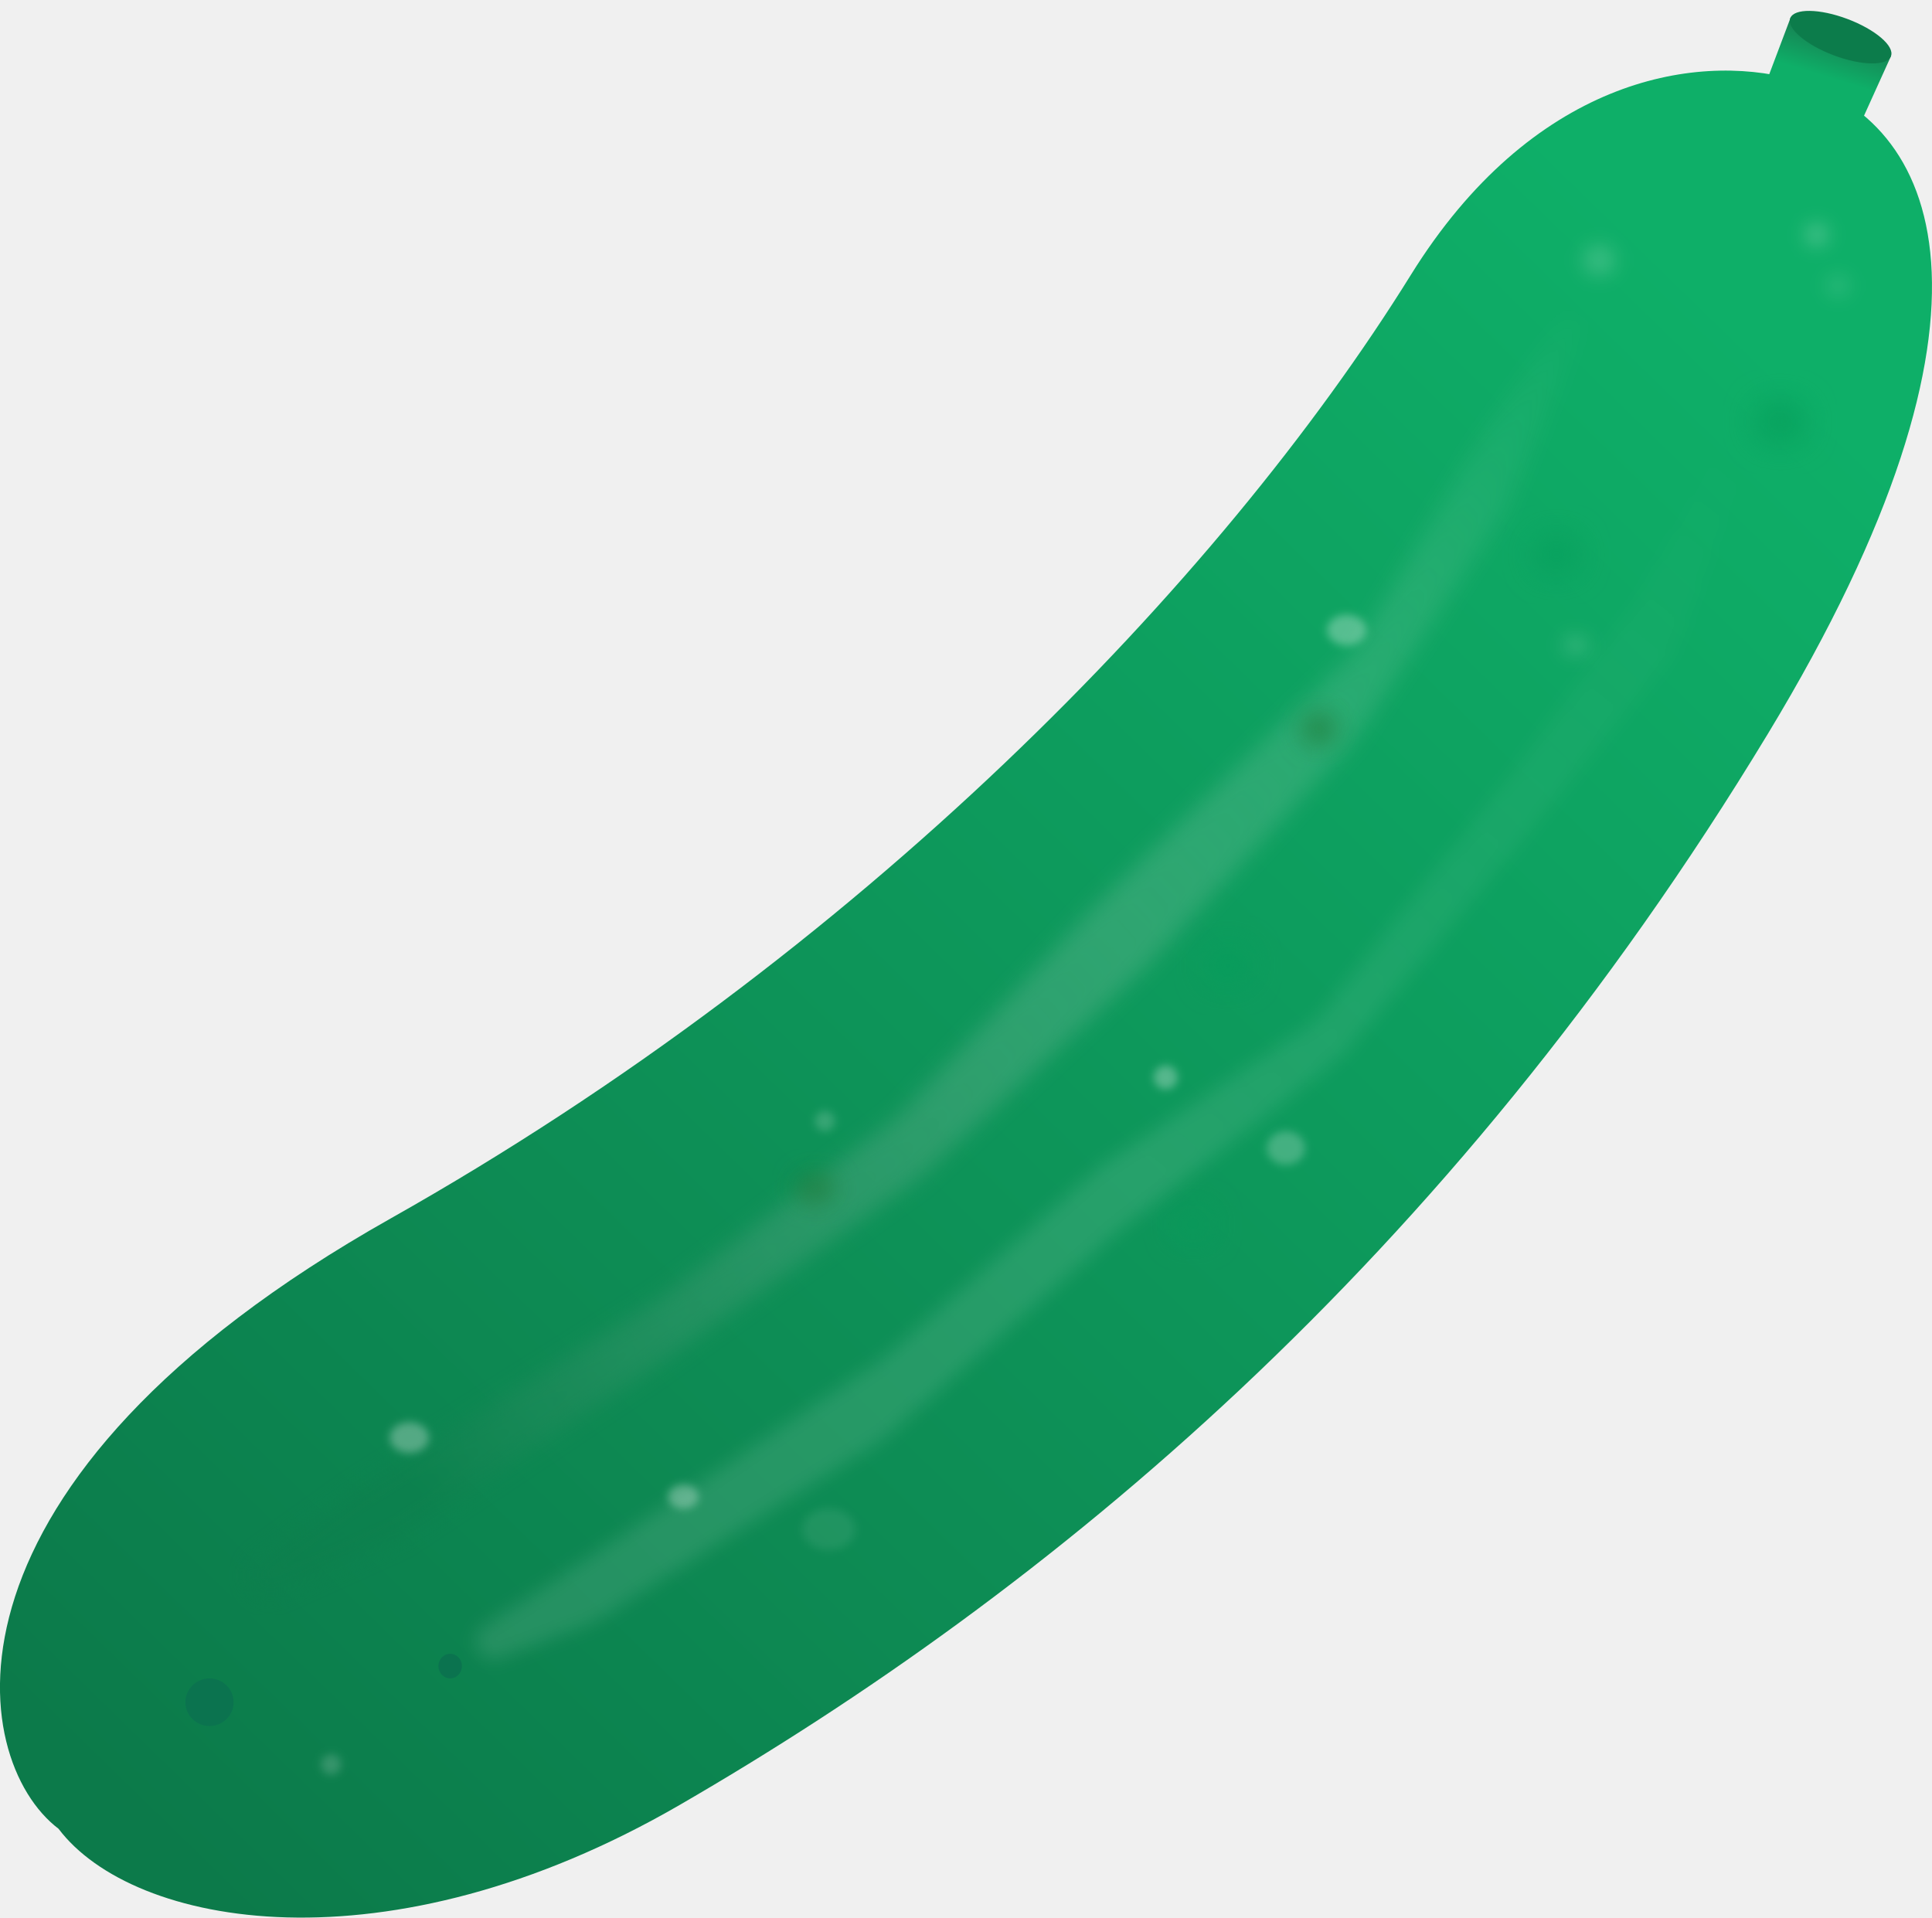
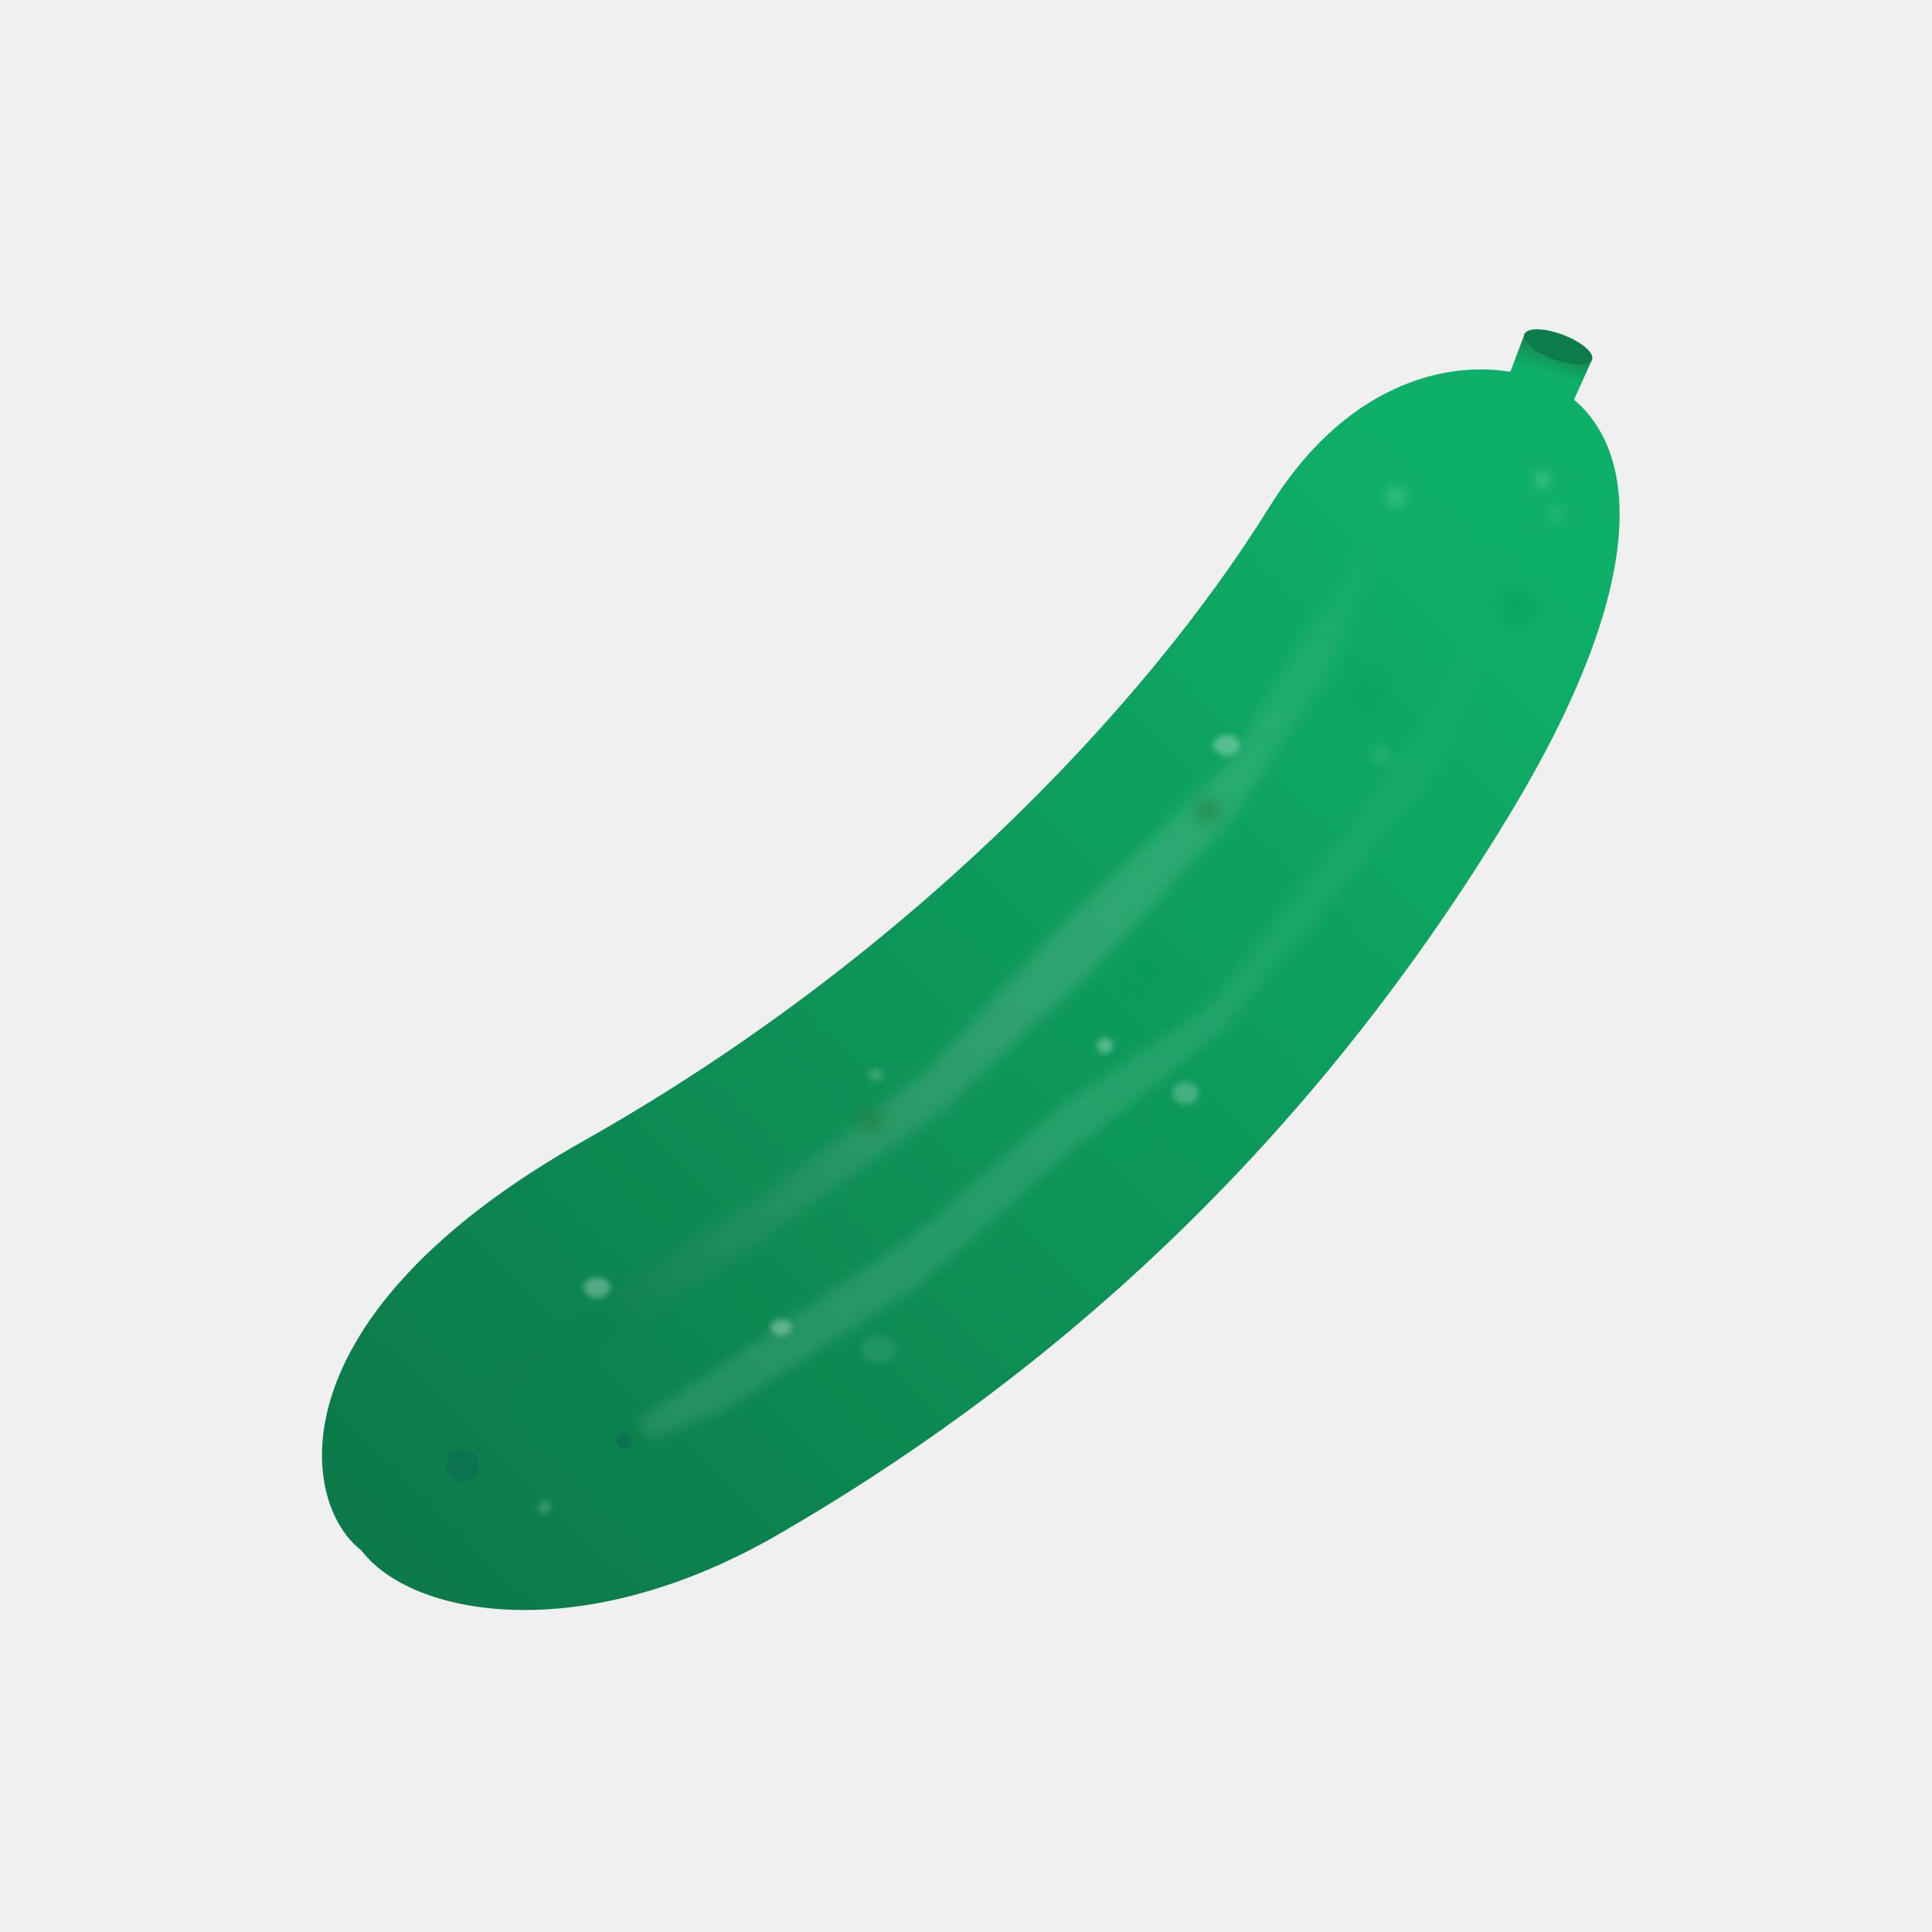
- <svg xmlns="http://www.w3.org/2000/svg" preserveAspectRatio="none" overflow="visible" style="display: block;" width="32.239" height="32" viewBox="0 0 32.239 32" fill="none">
-   <g id="Group 2085673346">
-     <g id="Group 2085673327">
-       <path id="Vector 140341" d="M6.521 20.332C14.323 15.934 20.349 9.73 23.543 4.587C25.558 1.342 28.256 0.872 29.926 1.324C32.337 1.977 33.786 5.165 29.5 12.246C24.143 21.098 17.462 26.577 11.344 30.119C6.45 32.953 2.217 32.16 0.977 30.518C-0.546 29.362 -1.281 24.729 6.521 20.332Z" fill="url(#paint0_linear_0_11)" />
-       <path id="Rectangle 346796520" d="M29.882 0.288L31.554 0.938L31.024 2.109L29.409 1.541L29.882 0.288Z" fill="url(#paint1_linear_0_11)" />
-       <g id="Ellipse 14920" filter="url(#filter0_f_0_11)">
-         <ellipse cx="26.685" cy="4.342" rx="0.271" ry="0.256" fill="white" fill-opacity="0.17" />
+ <svg xmlns="http://www.w3.org/2000/svg" width="48" height="48" viewBox="0 0 48 48" fill="none">
+   <g transform="translate(8 8)">
+     <g id="Group 2085673346">
+       <g id="Group 2085673327">
+         <path id="Vector 140341" d="M6.521 20.332C14.323 15.934 20.349 9.73 23.543 4.587C25.558 1.342 28.256 0.872 29.926 1.324C32.337 1.977 33.786 5.165 29.5 12.246C24.143 21.098 17.462 26.577 11.344 30.119C6.45 32.953 2.217 32.16 0.977 30.518C-0.546 29.362 -1.281 24.729 6.521 20.332Z" fill="url(#paint0_linear_0_11)" />
+         <path id="Rectangle 346796520" d="M29.882 0.288L31.554 0.938L31.024 2.109L29.409 1.541L29.882 0.288Z" fill="url(#paint1_linear_0_11)" />
+         <g id="Ellipse 14920" filter="url(#filter0_f_0_11)">
+           <ellipse cx="26.685" cy="4.342" rx="0.271" ry="0.256" fill="white" fill-opacity="0.17" />
+         </g>
+         <g id="Ellipse 14952" filter="url(#filter1_f_0_11)">
+           <ellipse cx="30.314" cy="3.918" rx="0.177" ry="0.168" fill="white" fill-opacity="0.27" />
+         </g>
+         <g id="Ellipse 14953" filter="url(#filter2_f_0_11)">
+           <ellipse cx="30.669" cy="4.766" rx="0.177" ry="0.168" fill="white" fill-opacity="0.14" />
+         </g>
+         <g id="Ellipse 14948" filter="url(#filter3_f_0_11)">
+           <ellipse cx="26.297" cy="10.77" rx="0.207" ry="0.155" fill="white" fill-opacity="0.17" />
+         </g>
+         <g id="Vector 140344" filter="url(#filter4_f_0_11)">
+           <path d="M24.571 7.538L26.054 5.332C26.155 5.182 26.388 5.253 26.389 5.433C26.389 5.457 26.384 5.481 26.375 5.503L25.112 8.544C25.104 8.562 25.095 8.579 25.084 8.595L22.601 12.358C22.592 12.372 22.581 12.385 22.57 12.397L19.154 16.109L15.356 19.647L10.812 22.889L6.702 25.628C6.688 25.637 6.673 25.645 6.658 25.652L4.605 26.578C4.269 26.729 4.003 26.266 4.303 26.051L5.996 24.84L11.007 21.676L14.964 18.647C14.977 18.637 14.99 18.626 15.001 18.613L18.276 15.112L22.558 10.922C22.577 10.903 22.594 10.882 22.608 10.859L24.571 7.538Z" fill="url(#paint2_linear_0_11)" fill-opacity="0.56" />
+         </g>
+         <g id="Ellipse 14921" filter="url(#filter5_f_0_11)">
+           <ellipse cx="29.708" cy="7.04" rx="0.376" ry="0.295" fill="#039D5A" />
+         </g>
+         <g id="Ellipse 14922" filter="url(#filter6_f_0_11)">
+           <ellipse cx="25.971" cy="9.259" rx="0.327" ry="0.256" fill="#039D5A" />
+         </g>
+         <g id="Ellipse 14924" opacity="0.68" filter="url(#filter7_f_0_11)">
+           <ellipse cx="22.004" cy="12.162" rx="0.292" ry="0.272" fill="#217B3A" />
+         </g>
+         <g id="Ellipse 14925" filter="url(#filter8_f_0_11)">
+           <ellipse cx="20.487" cy="16.108" rx="0.327" ry="0.256" fill="#039D5A" />
+         </g>
+         <g id="Ellipse 14926" opacity="0.68" filter="url(#filter9_f_0_11)">
+           <ellipse cx="13.607" cy="19.83" rx="0.327" ry="0.256" fill="#217B3A" />
+         </g>
+         <g id="Ellipse 14928" filter="url(#filter10_f_0_11)">
+           <ellipse cx="13.83" cy="25.521" rx="0.441" ry="0.346" fill="white" fill-opacity="0.08" />
+         </g>
+         <g id="Ellipse 14929" filter="url(#filter11_f_0_11)">
+           <ellipse cx="6.83" cy="23.99" rx="0.327" ry="0.256" fill="white" fill-opacity="0.3" />
+         </g>
+         <g id="Ellipse 14949" filter="url(#filter12_f_0_11)">
+           <ellipse cx="19.452" cy="17.979" rx="0.2" ry="0.198" fill="white" fill-opacity="0.3" />
+         </g>
+         <g id="Ellipse 14950" filter="url(#filter13_f_0_11)">
+           <ellipse cx="21.458" cy="19.158" rx="0.318" ry="0.28" fill="white" fill-opacity="0.23" />
+         </g>
+         <g id="Ellipse 14951" filter="url(#filter14_f_0_11)">
+           <ellipse cx="22.472" cy="10.513" rx="0.327" ry="0.256" fill="white" fill-opacity="0.3" />
+         </g>
+         <g id="Ellipse 14947" filter="url(#filter15_f_0_11)">
+           <ellipse cx="13.764" cy="18.708" rx="0.169" ry="0.17" fill="white" fill-opacity="0.17" />
+         </g>
+         <g id="Ellipse 14954" filter="url(#filter16_f_0_11)">
+           <ellipse cx="5.525" cy="29.445" rx="0.169" ry="0.17" fill="white" fill-opacity="0.17" />
+         </g>
+         <ellipse id="Ellipse 14930" cx="7.512" cy="27.803" rx="0.196" ry="0.205" fill="#0B734F" />
+         <ellipse id="Ellipse 14931" cx="3.496" cy="28.406" rx="0.402" ry="0.397" fill="#0B734F" />
+         <g id="Ellipse 14927" filter="url(#filter17_f_0_11)">
+           <ellipse cx="19.906" cy="20.426" rx="0.254" ry="0.2" fill="#039D5A" />
+         </g>
+         <g id="Ellipse 14946" filter="url(#filter18_f_0_11)">
+           <ellipse cx="11.402" cy="24.975" rx="0.254" ry="0.2" fill="white" fill-opacity="0.3" />
+         </g>
+         <g id="Vector 140343" filter="url(#filter19_f_0_11)">
+           <path d="M27.331 9.982L28.823 7.246C28.911 7.084 29.14 7.073 29.243 7.226C29.288 7.292 29.297 7.377 29.268 7.452L27.929 10.895C27.918 10.925 27.901 10.953 27.881 10.978L25.309 14.119L22.431 17.579C22.417 17.596 22.402 17.61 22.385 17.624L18.578 20.618L14.784 23.984C14.772 23.995 14.759 24.005 14.745 24.014L9.939 27.053C9.922 27.064 9.904 27.073 9.885 27.08L8.35 27.67C8.006 27.802 7.766 27.326 8.077 27.128L9.174 26.428L14.768 22.644L18.366 19.457L21.922 17.056C21.947 17.038 21.97 17.017 21.99 16.992L25.311 12.817L27.331 9.982Z" fill="url(#paint3_linear_0_11)" fill-opacity="0.1" />
+         </g>
      </g>
-       <g id="Ellipse 14952" filter="url(#filter1_f_0_11)">
-         <ellipse cx="30.314" cy="3.918" rx="0.177" ry="0.168" fill="white" fill-opacity="0.27" />
-       </g>
-       <g id="Ellipse 14953" filter="url(#filter2_f_0_11)">
-         <ellipse cx="30.669" cy="4.766" rx="0.177" ry="0.168" fill="white" fill-opacity="0.14" />
-       </g>
-       <g id="Ellipse 14948" filter="url(#filter3_f_0_11)">
-         <ellipse cx="26.297" cy="10.77" rx="0.207" ry="0.155" fill="white" fill-opacity="0.17" />
-       </g>
-       <g id="Vector 140344" filter="url(#filter4_f_0_11)">
-         <path d="M24.571 7.538L26.054 5.332C26.155 5.182 26.388 5.253 26.389 5.433C26.389 5.457 26.384 5.481 26.375 5.503L25.112 8.544C25.104 8.562 25.095 8.579 25.084 8.595L22.601 12.358C22.592 12.372 22.581 12.385 22.57 12.397L19.154 16.109L15.356 19.647L10.812 22.889L6.702 25.628C6.688 25.637 6.673 25.645 6.658 25.652L4.605 26.578C4.269 26.729 4.003 26.266 4.303 26.051L5.996 24.84L11.007 21.676L14.964 18.647C14.977 18.637 14.99 18.626 15.001 18.613L18.276 15.112L22.558 10.922C22.577 10.903 22.594 10.882 22.608 10.859L24.571 7.538Z" fill="url(#paint2_linear_0_11)" fill-opacity="0.56" />
-       </g>
-       <g id="Ellipse 14921" filter="url(#filter5_f_0_11)">
-         <ellipse cx="29.708" cy="7.04" rx="0.376" ry="0.295" fill="#039D5A" />
-       </g>
-       <g id="Ellipse 14922" filter="url(#filter6_f_0_11)">
-         <ellipse cx="25.971" cy="9.259" rx="0.327" ry="0.256" fill="#039D5A" />
-       </g>
-       <g id="Ellipse 14924" opacity="0.68" filter="url(#filter7_f_0_11)">
-         <ellipse cx="22.004" cy="12.162" rx="0.292" ry="0.272" fill="#217B3A" />
-       </g>
-       <g id="Ellipse 14925" filter="url(#filter8_f_0_11)">
-         <ellipse cx="20.487" cy="16.108" rx="0.327" ry="0.256" fill="#039D5A" />
-       </g>
-       <g id="Ellipse 14926" opacity="0.68" filter="url(#filter9_f_0_11)">
-         <ellipse cx="13.607" cy="19.83" rx="0.327" ry="0.256" fill="#217B3A" />
-       </g>
-       <g id="Ellipse 14928" filter="url(#filter10_f_0_11)">
-         <ellipse cx="13.83" cy="25.521" rx="0.441" ry="0.346" fill="white" fill-opacity="0.08" />
-       </g>
-       <g id="Ellipse 14929" filter="url(#filter11_f_0_11)">
-         <ellipse cx="6.83" cy="23.99" rx="0.327" ry="0.256" fill="white" fill-opacity="0.3" />
-       </g>
-       <g id="Ellipse 14949" filter="url(#filter12_f_0_11)">
-         <ellipse cx="19.452" cy="17.979" rx="0.2" ry="0.198" fill="white" fill-opacity="0.3" />
-       </g>
-       <g id="Ellipse 14950" filter="url(#filter13_f_0_11)">
-         <ellipse cx="21.458" cy="19.158" rx="0.318" ry="0.28" fill="white" fill-opacity="0.23" />
-       </g>
-       <g id="Ellipse 14951" filter="url(#filter14_f_0_11)">
-         <ellipse cx="22.472" cy="10.513" rx="0.327" ry="0.256" fill="white" fill-opacity="0.3" />
-       </g>
-       <g id="Ellipse 14947" filter="url(#filter15_f_0_11)">
-         <ellipse cx="13.764" cy="18.708" rx="0.169" ry="0.17" fill="white" fill-opacity="0.17" />
-       </g>
-       <g id="Ellipse 14954" filter="url(#filter16_f_0_11)">
-         <ellipse cx="5.525" cy="29.445" rx="0.169" ry="0.17" fill="white" fill-opacity="0.17" />
-       </g>
-       <ellipse id="Ellipse 14930" cx="7.512" cy="27.803" rx="0.196" ry="0.205" fill="#0B734F" />
-       <ellipse id="Ellipse 14931" cx="3.496" cy="28.406" rx="0.402" ry="0.397" fill="#0B734F" />
-       <g id="Ellipse 14927" filter="url(#filter17_f_0_11)">
-         <ellipse cx="19.906" cy="20.426" rx="0.254" ry="0.2" fill="#039D5A" />
-       </g>
-       <g id="Ellipse 14946" filter="url(#filter18_f_0_11)">
-         <ellipse cx="11.402" cy="24.975" rx="0.254" ry="0.2" fill="white" fill-opacity="0.3" />
-       </g>
-       <g id="Vector 140343" filter="url(#filter19_f_0_11)">
-         <path d="M27.331 9.982L28.823 7.246C28.911 7.084 29.14 7.073 29.243 7.226C29.288 7.292 29.297 7.377 29.268 7.452L27.929 10.895C27.918 10.925 27.901 10.953 27.881 10.978L25.309 14.119L22.431 17.579C22.417 17.596 22.402 17.61 22.385 17.624L18.578 20.618L14.784 23.984C14.772 23.995 14.759 24.005 14.745 24.014L9.939 27.053C9.922 27.064 9.904 27.073 9.885 27.08L8.35 27.67C8.006 27.802 7.766 27.326 8.077 27.128L9.174 26.428L14.768 22.644L18.366 19.457L21.922 17.056C21.947 17.038 21.97 17.017 21.99 16.992L25.311 12.817L27.331 9.982Z" fill="url(#paint3_linear_0_11)" fill-opacity="0.1" />
-       </g>
+       <ellipse id="Ellipse 14949_2" cx="30.714" cy="0.62" rx="0.898" ry="0.324" transform="rotate(20.636 30.7141 0.620182)" fill="#0C7C4B" />
    </g>
-     <ellipse id="Ellipse 14949_2" cx="30.714" cy="0.62" rx="0.898" ry="0.324" transform="rotate(20.636 30.7141 0.620182)" fill="#0C7C4B" />
+     <defs>
+       <filter id="filter0_f_0_11" x="26.101" y="3.774" width="1.167" height="1.137" filterUnits="userSpaceOnUse" color-interpolation-filters="sRGB">
+         <feFlood flood-opacity="0" result="BackgroundImageFix" />
+         <feBlend mode="normal" in="SourceGraphic" in2="BackgroundImageFix" result="shape" />
+         <feGaussianBlur stdDeviation="0.156" result="effect1_foregroundBlur_0_11" />
+       </filter>
+       <filter id="filter1_f_0_11" x="29.824" y="3.438" width="0.979" height="0.959" filterUnits="userSpaceOnUse" color-interpolation-filters="sRGB">
+         <feFlood flood-opacity="0" result="BackgroundImageFix" />
+         <feBlend mode="normal" in="SourceGraphic" in2="BackgroundImageFix" result="shape" />
+         <feGaussianBlur stdDeviation="0.156" result="effect1_foregroundBlur_0_11" />
+       </filter>
+       <filter id="filter2_f_0_11" x="30.179" y="4.286" width="0.979" height="0.959" filterUnits="userSpaceOnUse" color-interpolation-filters="sRGB">
+         <feFlood flood-opacity="0" result="BackgroundImageFix" />
+         <feBlend mode="normal" in="SourceGraphic" in2="BackgroundImageFix" result="shape" />
+         <feGaussianBlur stdDeviation="0.156" result="effect1_foregroundBlur_0_11" />
+       </filter>
+       <filter id="filter3_f_0_11" x="25.778" y="10.303" width="1.039" height="0.933" filterUnits="userSpaceOnUse" color-interpolation-filters="sRGB">
+         <feFlood flood-opacity="0" result="BackgroundImageFix" />
+         <feBlend mode="normal" in="SourceGraphic" in2="BackgroundImageFix" result="shape" />
+         <feGaussianBlur stdDeviation="0.156" result="effect1_foregroundBlur_0_11" />
+       </filter>
+       <filter id="filter4_f_0_11" x="3.832" y="4.91" width="22.897" height="22.038" filterUnits="userSpaceOnUse" color-interpolation-filters="sRGB">
+         <feFlood flood-opacity="0" result="BackgroundImageFix" />
+         <feBlend mode="normal" in="SourceGraphic" in2="BackgroundImageFix" result="shape" />
+         <feGaussianBlur stdDeviation="0.17" result="effect1_foregroundBlur_0_11" />
+       </filter>
+       <filter id="filter5_f_0_11" x="28.764" y="6.177" width="1.887" height="1.725" filterUnits="userSpaceOnUse" color-interpolation-filters="sRGB">
+         <feFlood flood-opacity="0" result="BackgroundImageFix" />
+         <feBlend mode="normal" in="SourceGraphic" in2="BackgroundImageFix" result="shape" />
+         <feGaussianBlur stdDeviation="0.284" result="effect1_foregroundBlur_0_11" />
+       </filter>
+       <filter id="filter6_f_0_11" x="25.076" y="8.435" width="1.788" height="1.648" filterUnits="userSpaceOnUse" color-interpolation-filters="sRGB">
+         <feFlood flood-opacity="0" result="BackgroundImageFix" />
+         <feBlend mode="normal" in="SourceGraphic" in2="BackgroundImageFix" result="shape" />
+         <feGaussianBlur stdDeviation="0.284" result="effect1_foregroundBlur_0_11" />
+       </filter>
+       <filter id="filter7_f_0_11" x="21.314" y="11.493" width="1.379" height="1.338" filterUnits="userSpaceOnUse" color-interpolation-filters="sRGB">
+         <feFlood flood-opacity="0" result="BackgroundImageFix" />
+         <feBlend mode="normal" in="SourceGraphic" in2="BackgroundImageFix" result="shape" />
+         <feGaussianBlur stdDeviation="0.199" result="effect1_foregroundBlur_0_11" />
+       </filter>
+       <filter id="filter8_f_0_11" x="19.593" y="15.284" width="1.788" height="1.648" filterUnits="userSpaceOnUse" color-interpolation-filters="sRGB">
+         <feFlood flood-opacity="0" result="BackgroundImageFix" />
+         <feBlend mode="normal" in="SourceGraphic" in2="BackgroundImageFix" result="shape" />
+         <feGaussianBlur stdDeviation="0.284" result="effect1_foregroundBlur_0_11" />
+       </filter>
+       <filter id="filter9_f_0_11" x="12.883" y="19.177" width="1.448" height="1.307" filterUnits="userSpaceOnUse" color-interpolation-filters="sRGB">
+         <feFlood flood-opacity="0" result="BackgroundImageFix" />
+         <feBlend mode="normal" in="SourceGraphic" in2="BackgroundImageFix" result="shape" />
+         <feGaussianBlur stdDeviation="0.199" result="effect1_foregroundBlur_0_11" />
+       </filter>
+       <filter id="filter10_f_0_11" x="13.247" y="25.033" width="1.165" height="0.975" filterUnits="userSpaceOnUse" color-interpolation-filters="sRGB">
+         <feFlood flood-opacity="0" result="BackgroundImageFix" />
+         <feBlend mode="normal" in="SourceGraphic" in2="BackgroundImageFix" result="shape" />
+         <feGaussianBlur stdDeviation="0.071" result="effect1_foregroundBlur_0_11" />
+       </filter>
+       <filter id="filter11_f_0_11" x="6.362" y="23.591" width="0.937" height="0.797" filterUnits="userSpaceOnUse" color-interpolation-filters="sRGB">
+         <feFlood flood-opacity="0" result="BackgroundImageFix" />
+         <feBlend mode="normal" in="SourceGraphic" in2="BackgroundImageFix" result="shape" />
+         <feGaussianBlur stdDeviation="0.071" result="effect1_foregroundBlur_0_11" />
+       </filter>
+       <filter id="filter12_f_0_11" x="19.111" y="17.639" width="0.683" height="0.68" filterUnits="userSpaceOnUse" color-interpolation-filters="sRGB">
+         <feFlood flood-opacity="0" result="BackgroundImageFix" />
+         <feBlend mode="normal" in="SourceGraphic" in2="BackgroundImageFix" result="shape" />
+         <feGaussianBlur stdDeviation="0.071" result="effect1_foregroundBlur_0_11" />
+       </filter>
+       <filter id="filter13_f_0_11" x="20.998" y="18.736" width="0.92" height="0.843" filterUnits="userSpaceOnUse" color-interpolation-filters="sRGB">
+         <feFlood flood-opacity="0" result="BackgroundImageFix" />
+         <feBlend mode="normal" in="SourceGraphic" in2="BackgroundImageFix" result="shape" />
+         <feGaussianBlur stdDeviation="0.071" result="effect1_foregroundBlur_0_11" />
+       </filter>
+       <filter id="filter14_f_0_11" x="22.004" y="10.115" width="0.937" height="0.797" filterUnits="userSpaceOnUse" color-interpolation-filters="sRGB">
+         <feFlood flood-opacity="0" result="BackgroundImageFix" />
+         <feBlend mode="normal" in="SourceGraphic" in2="BackgroundImageFix" result="shape" />
+         <feGaussianBlur stdDeviation="0.071" result="effect1_foregroundBlur_0_11" />
+       </filter>
+       <filter id="filter15_f_0_11" x="13.453" y="18.397" width="0.622" height="0.623" filterUnits="userSpaceOnUse" color-interpolation-filters="sRGB">
+         <feFlood flood-opacity="0" result="BackgroundImageFix" />
+         <feBlend mode="normal" in="SourceGraphic" in2="BackgroundImageFix" result="shape" />
+         <feGaussianBlur stdDeviation="0.071" result="effect1_foregroundBlur_0_11" />
+       </filter>
+       <filter id="filter16_f_0_11" x="5.214" y="29.133" width="0.622" height="0.623" filterUnits="userSpaceOnUse" color-interpolation-filters="sRGB">
+         <feFlood flood-opacity="0" result="BackgroundImageFix" />
+         <feBlend mode="normal" in="SourceGraphic" in2="BackgroundImageFix" result="shape" />
+         <feGaussianBlur stdDeviation="0.071" result="effect1_foregroundBlur_0_11" />
+       </filter>
+       <filter id="filter17_f_0_11" x="19.084" y="19.659" width="1.644" height="1.534" filterUnits="userSpaceOnUse" color-interpolation-filters="sRGB">
+         <feFlood flood-opacity="0" result="BackgroundImageFix" />
+         <feBlend mode="normal" in="SourceGraphic" in2="BackgroundImageFix" result="shape" />
+         <feGaussianBlur stdDeviation="0.284" result="effect1_foregroundBlur_0_11" />
+       </filter>
+       <filter id="filter18_f_0_11" x="11.006" y="24.634" width="0.792" height="0.683" filterUnits="userSpaceOnUse" color-interpolation-filters="sRGB">
+         <feFlood flood-opacity="0" result="BackgroundImageFix" />
+         <feBlend mode="normal" in="SourceGraphic" in2="BackgroundImageFix" result="shape" />
+         <feGaussianBlur stdDeviation="0.071" result="effect1_foregroundBlur_0_11" />
+       </filter>
+       <filter id="filter19_f_0_11" x="7.649" y="6.834" width="21.919" height="21.143" filterUnits="userSpaceOnUse" color-interpolation-filters="sRGB">
+         <feFlood flood-opacity="0" result="BackgroundImageFix" />
+         <feBlend mode="normal" in="SourceGraphic" in2="BackgroundImageFix" result="shape" />
+         <feGaussianBlur stdDeviation="0.142" result="effect1_foregroundBlur_0_11" />
+       </filter>
+       <linearGradient id="paint0_linear_0_11" x1="28.808" y1="5.098" x2="3.255" y2="31.352" gradientUnits="userSpaceOnUse">
+         <stop stop-color="#0EAF68" />
+         <stop offset="1" stop-color="#0C7A4A" />
+       </linearGradient>
+       <linearGradient id="paint1_linear_0_11" x1="30.727" y1="0.416" x2="30.279" y2="1.881" gradientUnits="userSpaceOnUse">
+         <stop stop-color="#19774E" />
+         <stop offset="0.588" stop-color="#0EAF68" />
+       </linearGradient>
+       <linearGradient id="paint2_linear_0_11" x1="27.916" y1="6.502" x2="7.116" y2="25.06" gradientUnits="userSpaceOnUse">
+         <stop stop-color="white" stop-opacity="0" />
+         <stop offset="1" stop-color="#0C7F4C" />
+       </linearGradient>
+       <linearGradient id="paint3_linear_0_11" x1="28.812" y1="7.574" x2="19.356" y2="19.412" gradientUnits="userSpaceOnUse">
+         <stop stop-color="white" stop-opacity="0" />
+         <stop offset="1" stop-color="white" />
+       </linearGradient>
+     </defs>
  </g>
-   <defs>
-     <filter id="filter0_f_0_11" x="26.101" y="3.774" width="1.167" height="1.137" filterUnits="userSpaceOnUse" color-interpolation-filters="sRGB">
-       <feFlood flood-opacity="0" result="BackgroundImageFix" />
-       <feBlend mode="normal" in="SourceGraphic" in2="BackgroundImageFix" result="shape" />
-       <feGaussianBlur stdDeviation="0.156" result="effect1_foregroundBlur_0_11" />
-     </filter>
-     <filter id="filter1_f_0_11" x="29.824" y="3.438" width="0.979" height="0.959" filterUnits="userSpaceOnUse" color-interpolation-filters="sRGB">
-       <feFlood flood-opacity="0" result="BackgroundImageFix" />
-       <feBlend mode="normal" in="SourceGraphic" in2="BackgroundImageFix" result="shape" />
-       <feGaussianBlur stdDeviation="0.156" result="effect1_foregroundBlur_0_11" />
-     </filter>
-     <filter id="filter2_f_0_11" x="30.179" y="4.286" width="0.979" height="0.959" filterUnits="userSpaceOnUse" color-interpolation-filters="sRGB">
-       <feFlood flood-opacity="0" result="BackgroundImageFix" />
-       <feBlend mode="normal" in="SourceGraphic" in2="BackgroundImageFix" result="shape" />
-       <feGaussianBlur stdDeviation="0.156" result="effect1_foregroundBlur_0_11" />
-     </filter>
-     <filter id="filter3_f_0_11" x="25.778" y="10.303" width="1.039" height="0.933" filterUnits="userSpaceOnUse" color-interpolation-filters="sRGB">
-       <feFlood flood-opacity="0" result="BackgroundImageFix" />
-       <feBlend mode="normal" in="SourceGraphic" in2="BackgroundImageFix" result="shape" />
-       <feGaussianBlur stdDeviation="0.156" result="effect1_foregroundBlur_0_11" />
-     </filter>
-     <filter id="filter4_f_0_11" x="3.832" y="4.91" width="22.897" height="22.038" filterUnits="userSpaceOnUse" color-interpolation-filters="sRGB">
-       <feFlood flood-opacity="0" result="BackgroundImageFix" />
-       <feBlend mode="normal" in="SourceGraphic" in2="BackgroundImageFix" result="shape" />
-       <feGaussianBlur stdDeviation="0.17" result="effect1_foregroundBlur_0_11" />
-     </filter>
-     <filter id="filter5_f_0_11" x="28.764" y="6.177" width="1.887" height="1.725" filterUnits="userSpaceOnUse" color-interpolation-filters="sRGB">
-       <feFlood flood-opacity="0" result="BackgroundImageFix" />
-       <feBlend mode="normal" in="SourceGraphic" in2="BackgroundImageFix" result="shape" />
-       <feGaussianBlur stdDeviation="0.284" result="effect1_foregroundBlur_0_11" />
-     </filter>
-     <filter id="filter6_f_0_11" x="25.076" y="8.435" width="1.788" height="1.648" filterUnits="userSpaceOnUse" color-interpolation-filters="sRGB">
-       <feFlood flood-opacity="0" result="BackgroundImageFix" />
-       <feBlend mode="normal" in="SourceGraphic" in2="BackgroundImageFix" result="shape" />
-       <feGaussianBlur stdDeviation="0.284" result="effect1_foregroundBlur_0_11" />
-     </filter>
-     <filter id="filter7_f_0_11" x="21.314" y="11.493" width="1.379" height="1.338" filterUnits="userSpaceOnUse" color-interpolation-filters="sRGB">
-       <feFlood flood-opacity="0" result="BackgroundImageFix" />
-       <feBlend mode="normal" in="SourceGraphic" in2="BackgroundImageFix" result="shape" />
-       <feGaussianBlur stdDeviation="0.199" result="effect1_foregroundBlur_0_11" />
-     </filter>
-     <filter id="filter8_f_0_11" x="19.593" y="15.284" width="1.788" height="1.648" filterUnits="userSpaceOnUse" color-interpolation-filters="sRGB">
-       <feFlood flood-opacity="0" result="BackgroundImageFix" />
-       <feBlend mode="normal" in="SourceGraphic" in2="BackgroundImageFix" result="shape" />
-       <feGaussianBlur stdDeviation="0.284" result="effect1_foregroundBlur_0_11" />
-     </filter>
-     <filter id="filter9_f_0_11" x="12.883" y="19.177" width="1.448" height="1.307" filterUnits="userSpaceOnUse" color-interpolation-filters="sRGB">
-       <feFlood flood-opacity="0" result="BackgroundImageFix" />
-       <feBlend mode="normal" in="SourceGraphic" in2="BackgroundImageFix" result="shape" />
-       <feGaussianBlur stdDeviation="0.199" result="effect1_foregroundBlur_0_11" />
-     </filter>
-     <filter id="filter10_f_0_11" x="13.247" y="25.033" width="1.165" height="0.975" filterUnits="userSpaceOnUse" color-interpolation-filters="sRGB">
-       <feFlood flood-opacity="0" result="BackgroundImageFix" />
-       <feBlend mode="normal" in="SourceGraphic" in2="BackgroundImageFix" result="shape" />
-       <feGaussianBlur stdDeviation="0.071" result="effect1_foregroundBlur_0_11" />
-     </filter>
-     <filter id="filter11_f_0_11" x="6.362" y="23.591" width="0.937" height="0.797" filterUnits="userSpaceOnUse" color-interpolation-filters="sRGB">
-       <feFlood flood-opacity="0" result="BackgroundImageFix" />
-       <feBlend mode="normal" in="SourceGraphic" in2="BackgroundImageFix" result="shape" />
-       <feGaussianBlur stdDeviation="0.071" result="effect1_foregroundBlur_0_11" />
-     </filter>
-     <filter id="filter12_f_0_11" x="19.111" y="17.639" width="0.683" height="0.68" filterUnits="userSpaceOnUse" color-interpolation-filters="sRGB">
-       <feFlood flood-opacity="0" result="BackgroundImageFix" />
-       <feBlend mode="normal" in="SourceGraphic" in2="BackgroundImageFix" result="shape" />
-       <feGaussianBlur stdDeviation="0.071" result="effect1_foregroundBlur_0_11" />
-     </filter>
-     <filter id="filter13_f_0_11" x="20.998" y="18.736" width="0.92" height="0.843" filterUnits="userSpaceOnUse" color-interpolation-filters="sRGB">
-       <feFlood flood-opacity="0" result="BackgroundImageFix" />
-       <feBlend mode="normal" in="SourceGraphic" in2="BackgroundImageFix" result="shape" />
-       <feGaussianBlur stdDeviation="0.071" result="effect1_foregroundBlur_0_11" />
-     </filter>
-     <filter id="filter14_f_0_11" x="22.004" y="10.115" width="0.937" height="0.797" filterUnits="userSpaceOnUse" color-interpolation-filters="sRGB">
-       <feFlood flood-opacity="0" result="BackgroundImageFix" />
-       <feBlend mode="normal" in="SourceGraphic" in2="BackgroundImageFix" result="shape" />
-       <feGaussianBlur stdDeviation="0.071" result="effect1_foregroundBlur_0_11" />
-     </filter>
-     <filter id="filter15_f_0_11" x="13.453" y="18.397" width="0.622" height="0.623" filterUnits="userSpaceOnUse" color-interpolation-filters="sRGB">
-       <feFlood flood-opacity="0" result="BackgroundImageFix" />
-       <feBlend mode="normal" in="SourceGraphic" in2="BackgroundImageFix" result="shape" />
-       <feGaussianBlur stdDeviation="0.071" result="effect1_foregroundBlur_0_11" />
-     </filter>
-     <filter id="filter16_f_0_11" x="5.214" y="29.133" width="0.622" height="0.623" filterUnits="userSpaceOnUse" color-interpolation-filters="sRGB">
-       <feFlood flood-opacity="0" result="BackgroundImageFix" />
-       <feBlend mode="normal" in="SourceGraphic" in2="BackgroundImageFix" result="shape" />
-       <feGaussianBlur stdDeviation="0.071" result="effect1_foregroundBlur_0_11" />
-     </filter>
-     <filter id="filter17_f_0_11" x="19.084" y="19.659" width="1.644" height="1.534" filterUnits="userSpaceOnUse" color-interpolation-filters="sRGB">
-       <feFlood flood-opacity="0" result="BackgroundImageFix" />
-       <feBlend mode="normal" in="SourceGraphic" in2="BackgroundImageFix" result="shape" />
-       <feGaussianBlur stdDeviation="0.284" result="effect1_foregroundBlur_0_11" />
-     </filter>
-     <filter id="filter18_f_0_11" x="11.006" y="24.634" width="0.792" height="0.683" filterUnits="userSpaceOnUse" color-interpolation-filters="sRGB">
-       <feFlood flood-opacity="0" result="BackgroundImageFix" />
-       <feBlend mode="normal" in="SourceGraphic" in2="BackgroundImageFix" result="shape" />
-       <feGaussianBlur stdDeviation="0.071" result="effect1_foregroundBlur_0_11" />
-     </filter>
-     <filter id="filter19_f_0_11" x="7.649" y="6.834" width="21.919" height="21.143" filterUnits="userSpaceOnUse" color-interpolation-filters="sRGB">
-       <feFlood flood-opacity="0" result="BackgroundImageFix" />
-       <feBlend mode="normal" in="SourceGraphic" in2="BackgroundImageFix" result="shape" />
-       <feGaussianBlur stdDeviation="0.142" result="effect1_foregroundBlur_0_11" />
-     </filter>
-     <linearGradient id="paint0_linear_0_11" x1="28.808" y1="5.098" x2="3.255" y2="31.352" gradientUnits="userSpaceOnUse">
-       <stop stop-color="#0EAF68" />
-       <stop offset="1" stop-color="#0C7A4A" />
-     </linearGradient>
-     <linearGradient id="paint1_linear_0_11" x1="30.727" y1="0.416" x2="30.279" y2="1.881" gradientUnits="userSpaceOnUse">
-       <stop stop-color="#19774E" />
-       <stop offset="0.588" stop-color="#0EAF68" />
-     </linearGradient>
-     <linearGradient id="paint2_linear_0_11" x1="27.916" y1="6.502" x2="7.116" y2="25.06" gradientUnits="userSpaceOnUse">
-       <stop stop-color="white" stop-opacity="0" />
-       <stop offset="1" stop-color="#0C7F4C" />
-     </linearGradient>
-     <linearGradient id="paint3_linear_0_11" x1="28.812" y1="7.574" x2="19.356" y2="19.412" gradientUnits="userSpaceOnUse">
-       <stop stop-color="white" stop-opacity="0" />
-       <stop offset="1" stop-color="white" />
-     </linearGradient>
-   </defs>
</svg>
